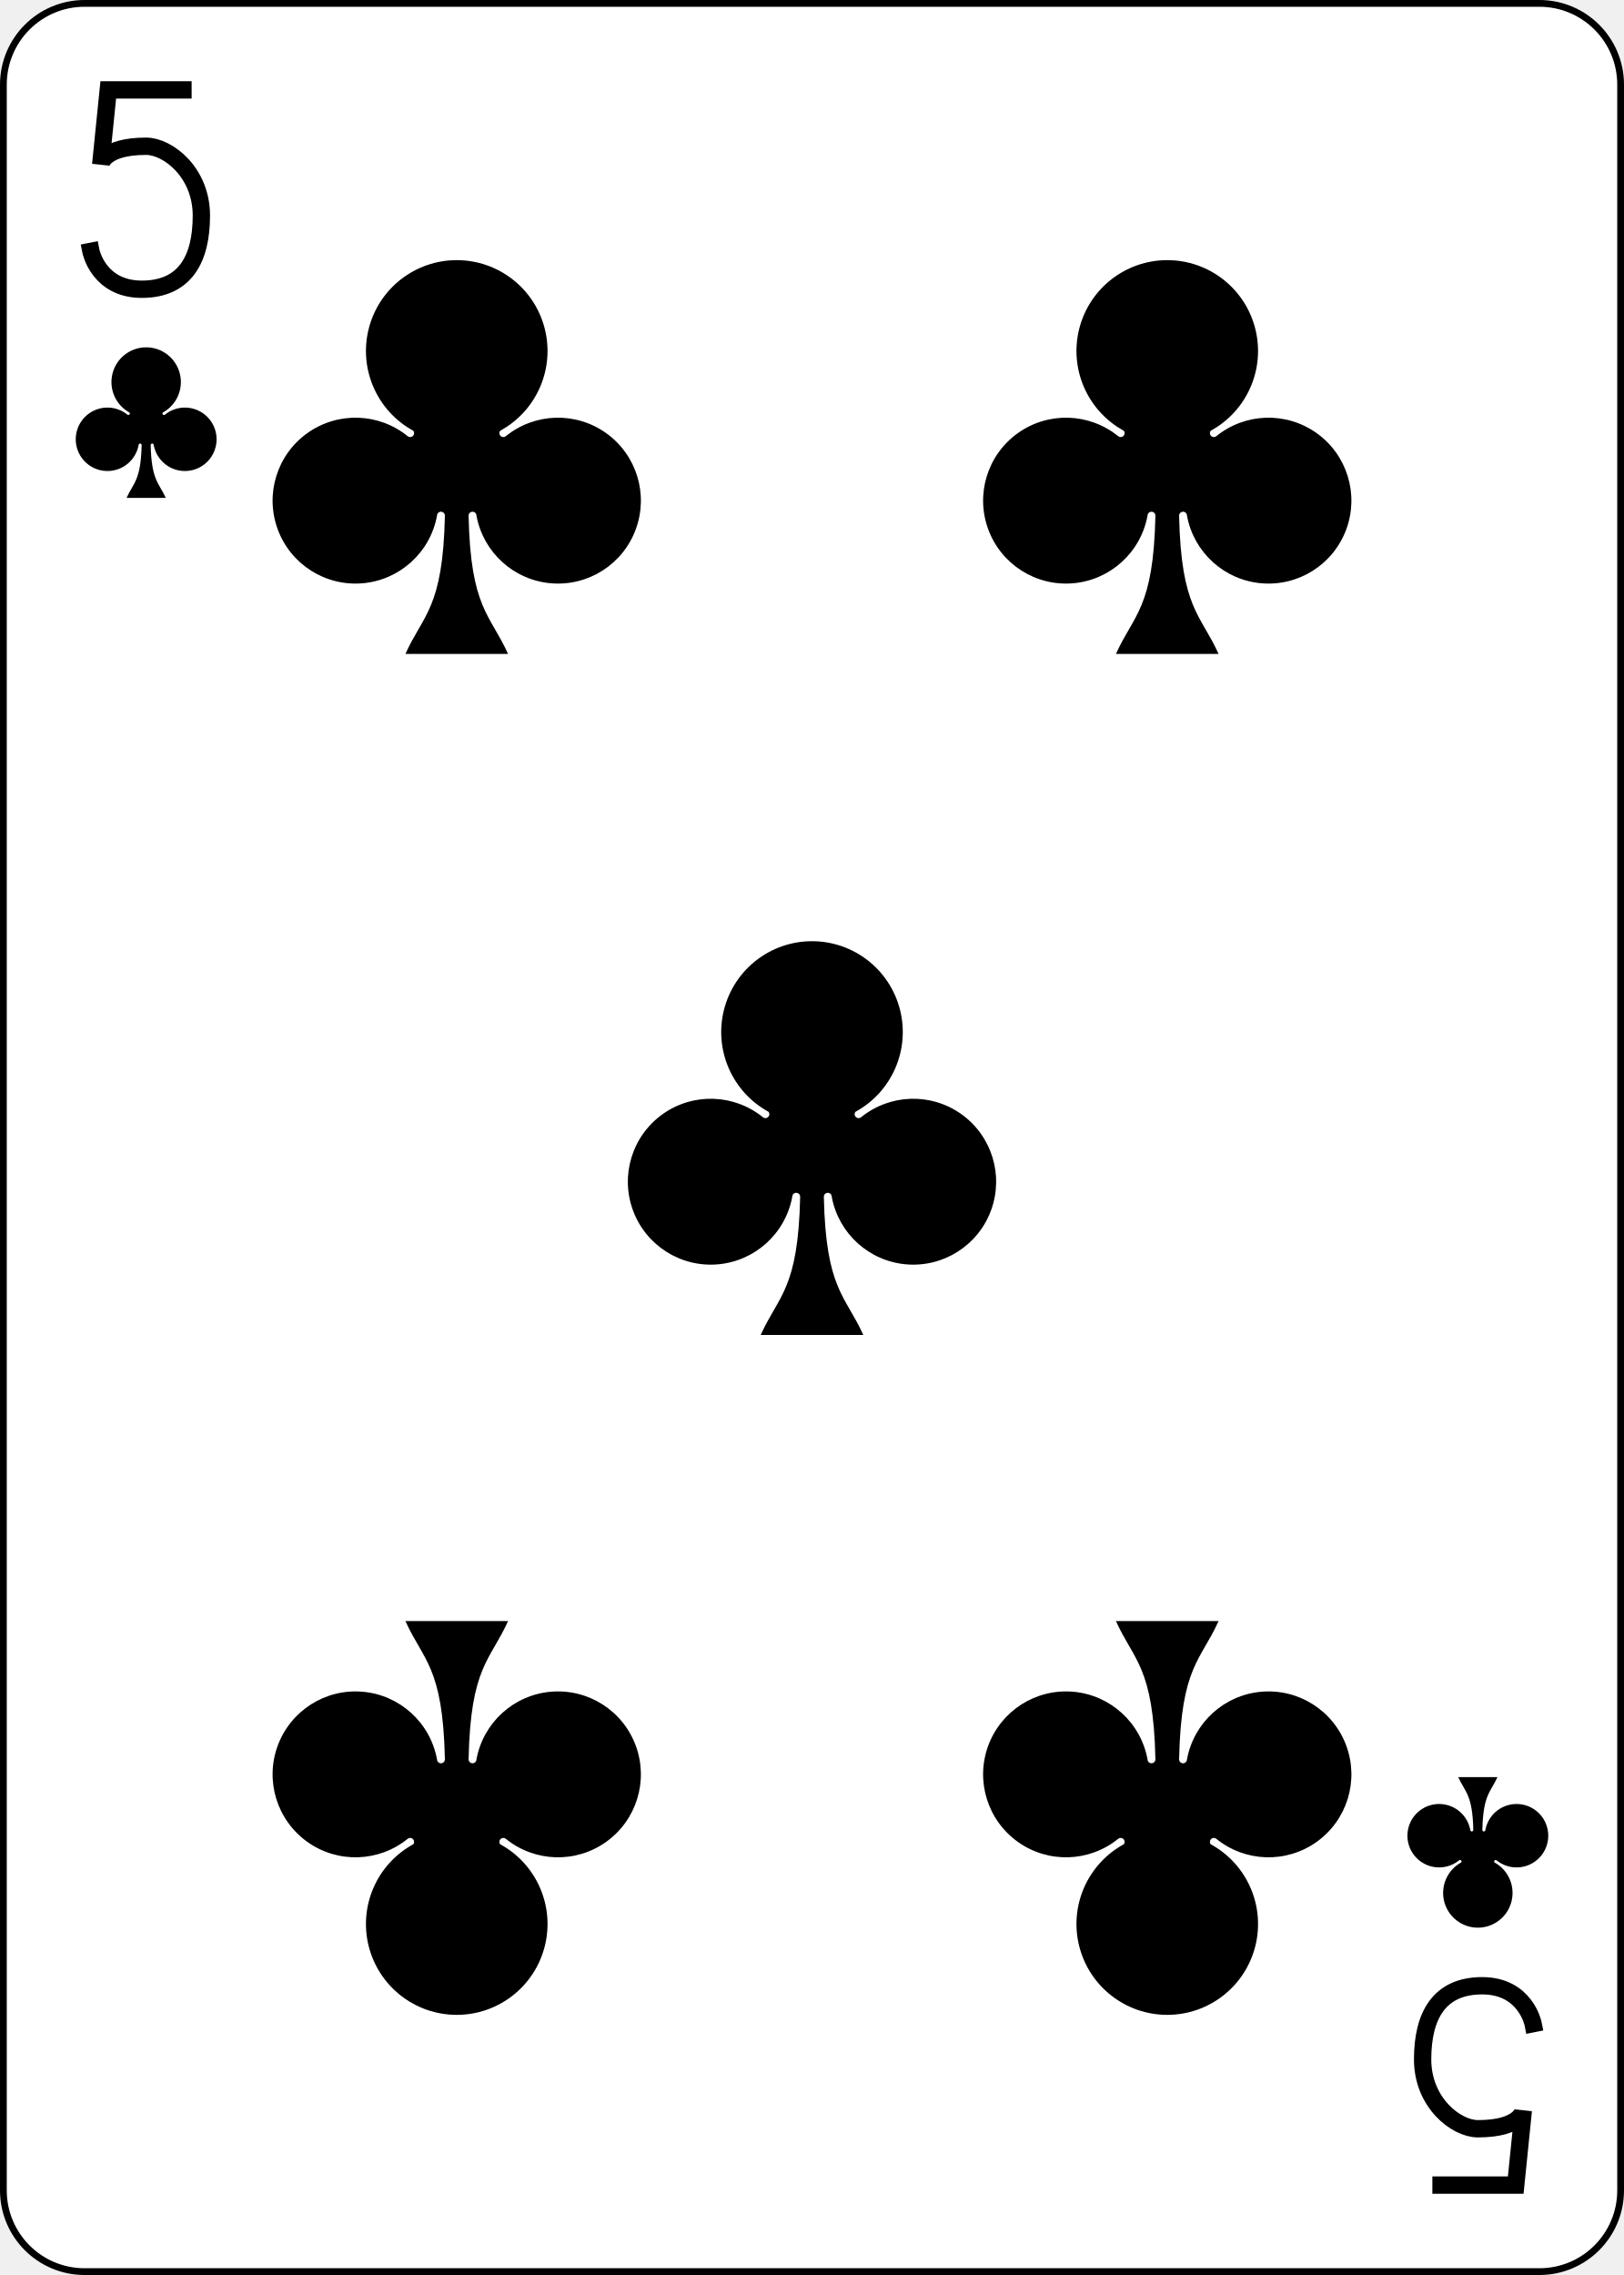
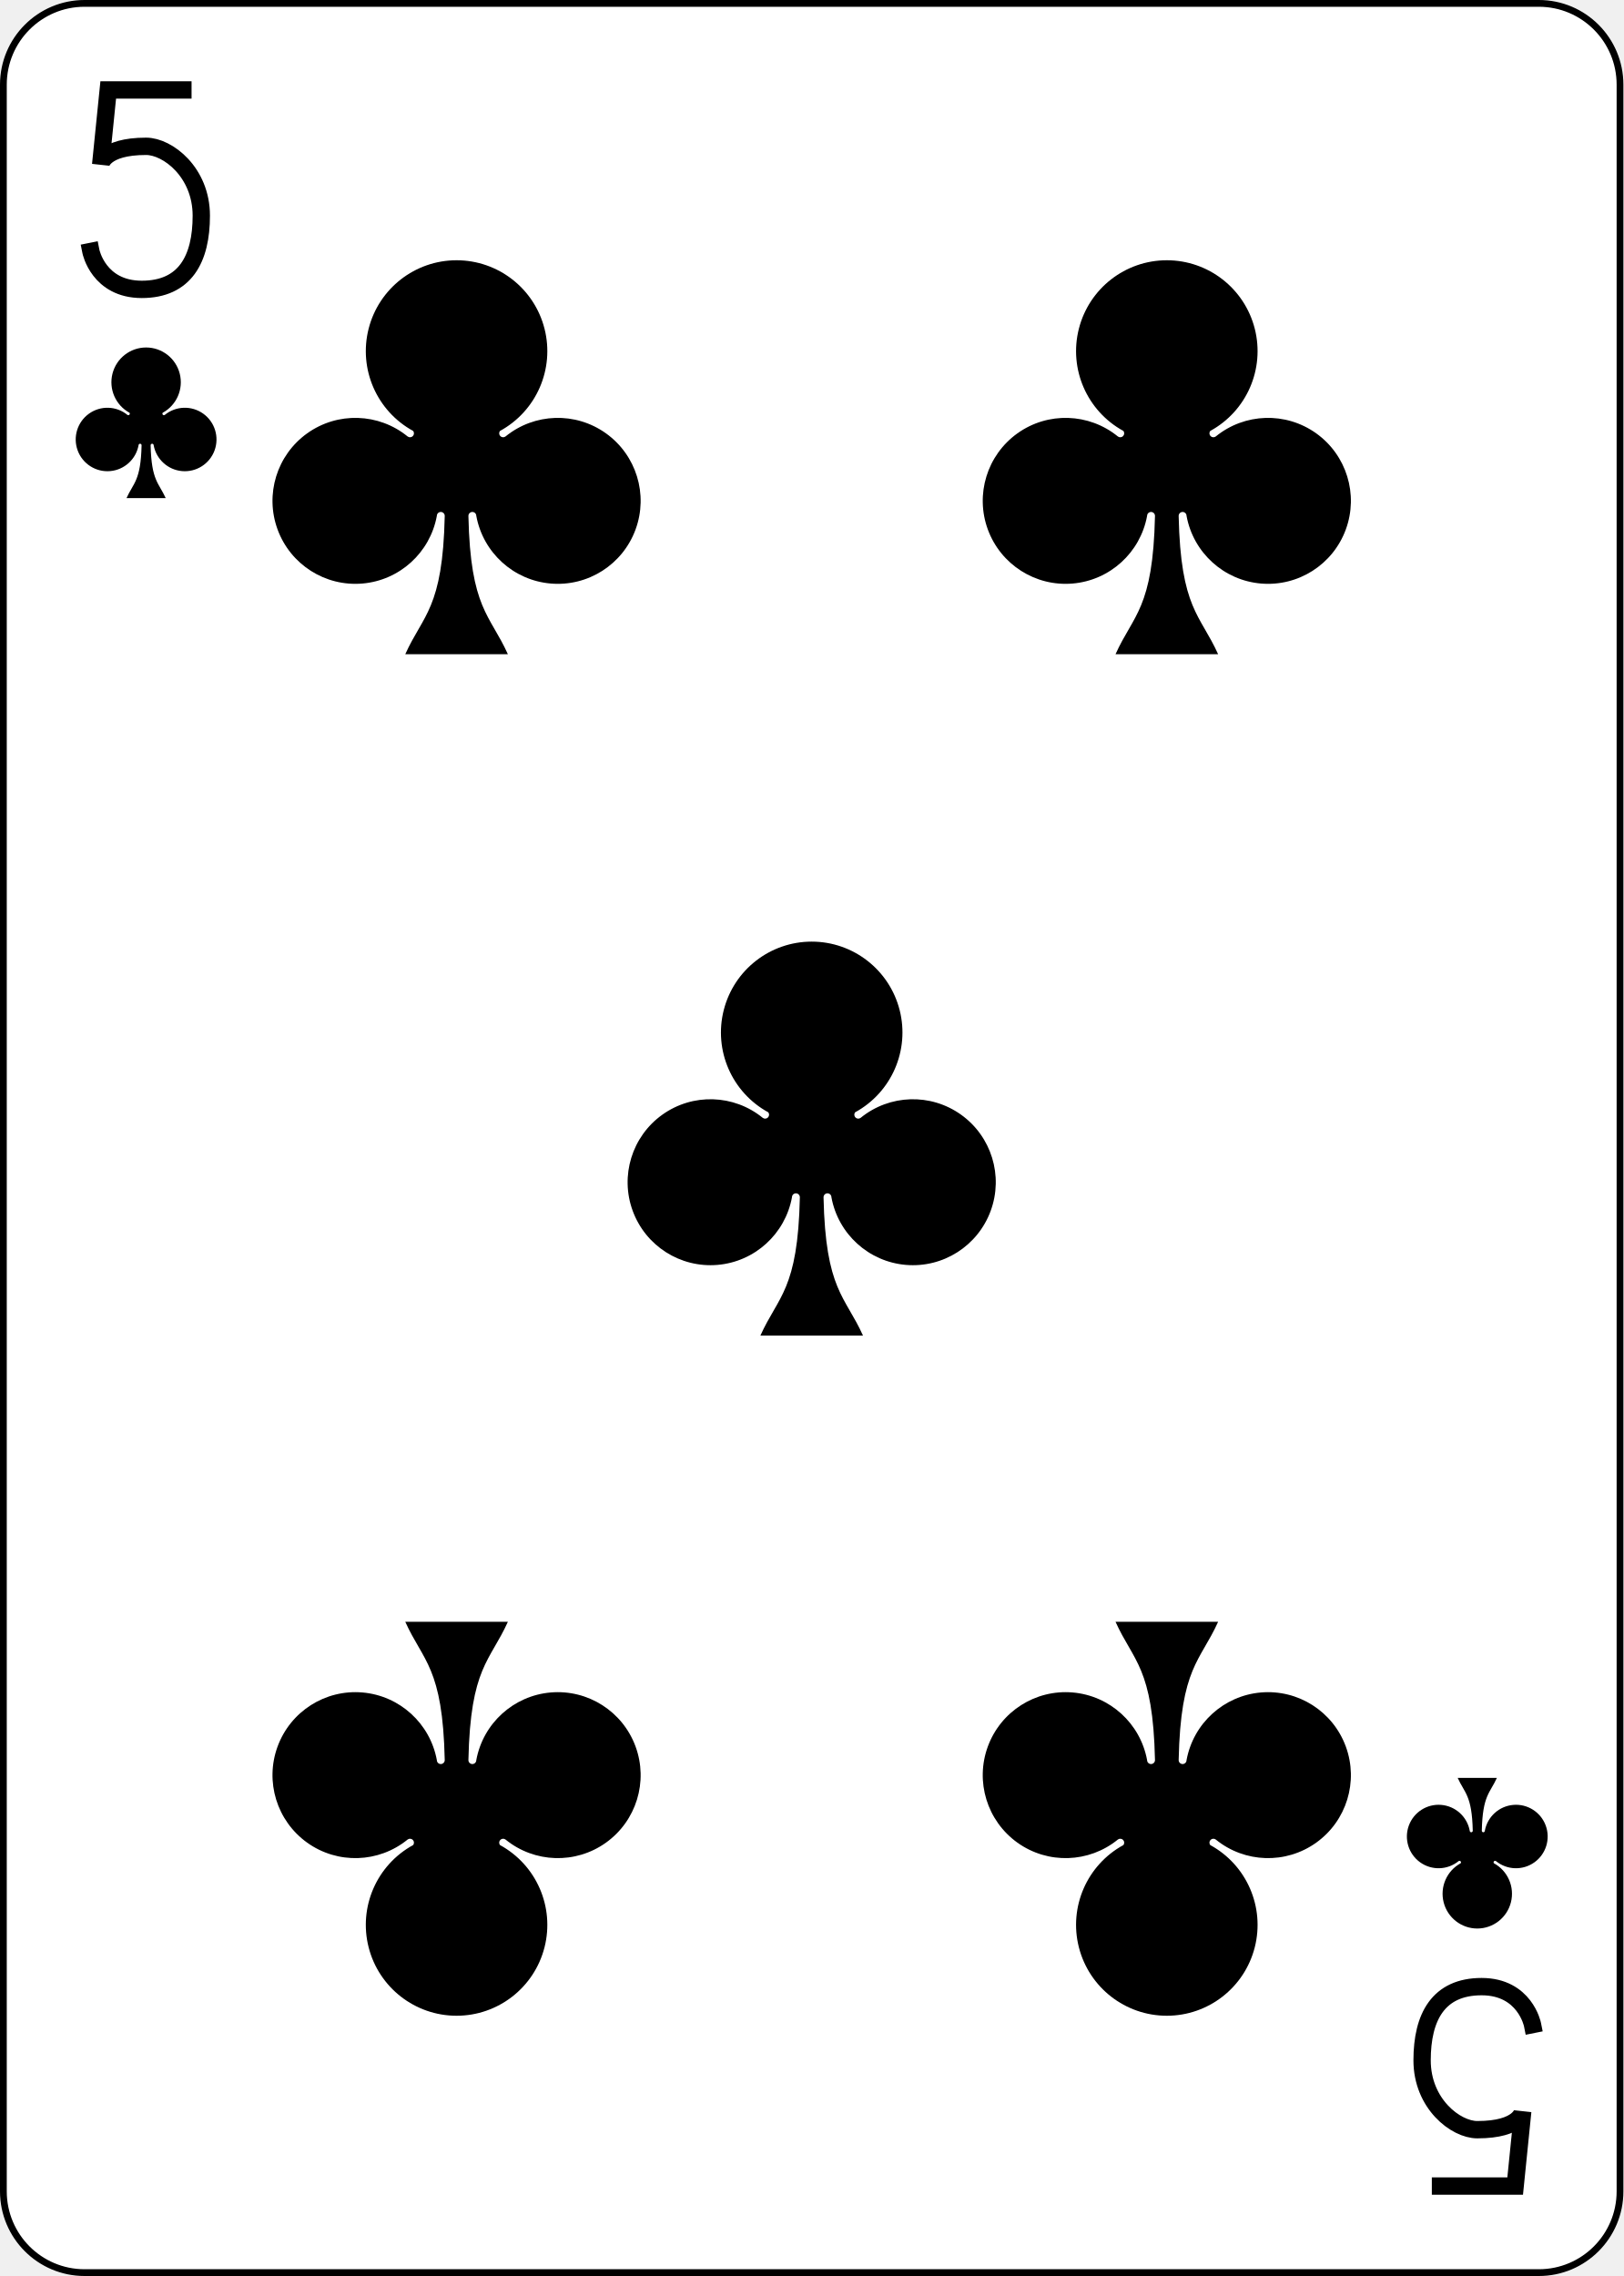
- <svg xmlns="http://www.w3.org/2000/svg" xmlns:xlink="http://www.w3.org/1999/xlink" class="card" face="5C" height="1in" preserveAspectRatio="none" viewBox="-120 -168 240 336" width="0.714in">
+ <svg xmlns="http://www.w3.org/2000/svg" xmlns:xlink="http://www.w3.org/1999/xlink" class="card" face="5C" height="0.75in" preserveAspectRatio="none" viewBox="-120 -168 240 336" width="0.535in">
  <symbol id="SC5" viewBox="-600 -600 1200 1200" preserveAspectRatio="xMinYMid">
    <path d="M30 150C35 385 85 400 130 500L-130 500C-85 400 -35 385 -30 150A10 10 0 0 0 -50 150A210 210 0 1 1 -124 -51A10 10 0 0 0 -110 -65A230 230 0 1 1 110 -65A10 10 0 0 0 124 -51A210 210 0 1 1 50 150A10 10 0 0 0 30 150Z" fill="black" />
  </symbol>
  <symbol id="VC5" viewBox="-500 -500 1000 1000" preserveAspectRatio="xMinYMid">
    <path d="M170 -460L-175 -460L-210 -115C-210 -115 -200 -200 0 -200C100 -200 255 -80 255 120C255 320 180 460 -20 460C-220 460 -255 285 -255 285" stroke="black" stroke-width="80" stroke-linecap="square" stroke-miterlimit="1.5" fill="none" />
  </symbol>
  <rect width="239" height="335" x="-119.5" y="-167.5" rx="12" ry="12" fill="white" stroke="black" />
  <use xlink:href="#VC5" height="32" x="-114.4" y="-156" />
  <use xlink:href="#SC5" height="26.769" x="-111.784" y="-119" />
  <use xlink:href="#SC5" height="70" x="-87.501" y="-135.588" />
  <use xlink:href="#SC5" height="70" x="17.501" y="-135.588" />
  <use xlink:href="#SC5" height="70" x="-35" y="-35" />
  <g transform="rotate(180)">
    <use xlink:href="#VC5" height="32" x="-114.4" y="-156" />
    <use xlink:href="#SC5" height="26.769" x="-111.784" y="-119" />
    <use xlink:href="#SC5" height="70" x="-87.501" y="-135.588" />
    <use xlink:href="#SC5" height="70" x="17.501" y="-135.588" />
  </g>
</svg>
